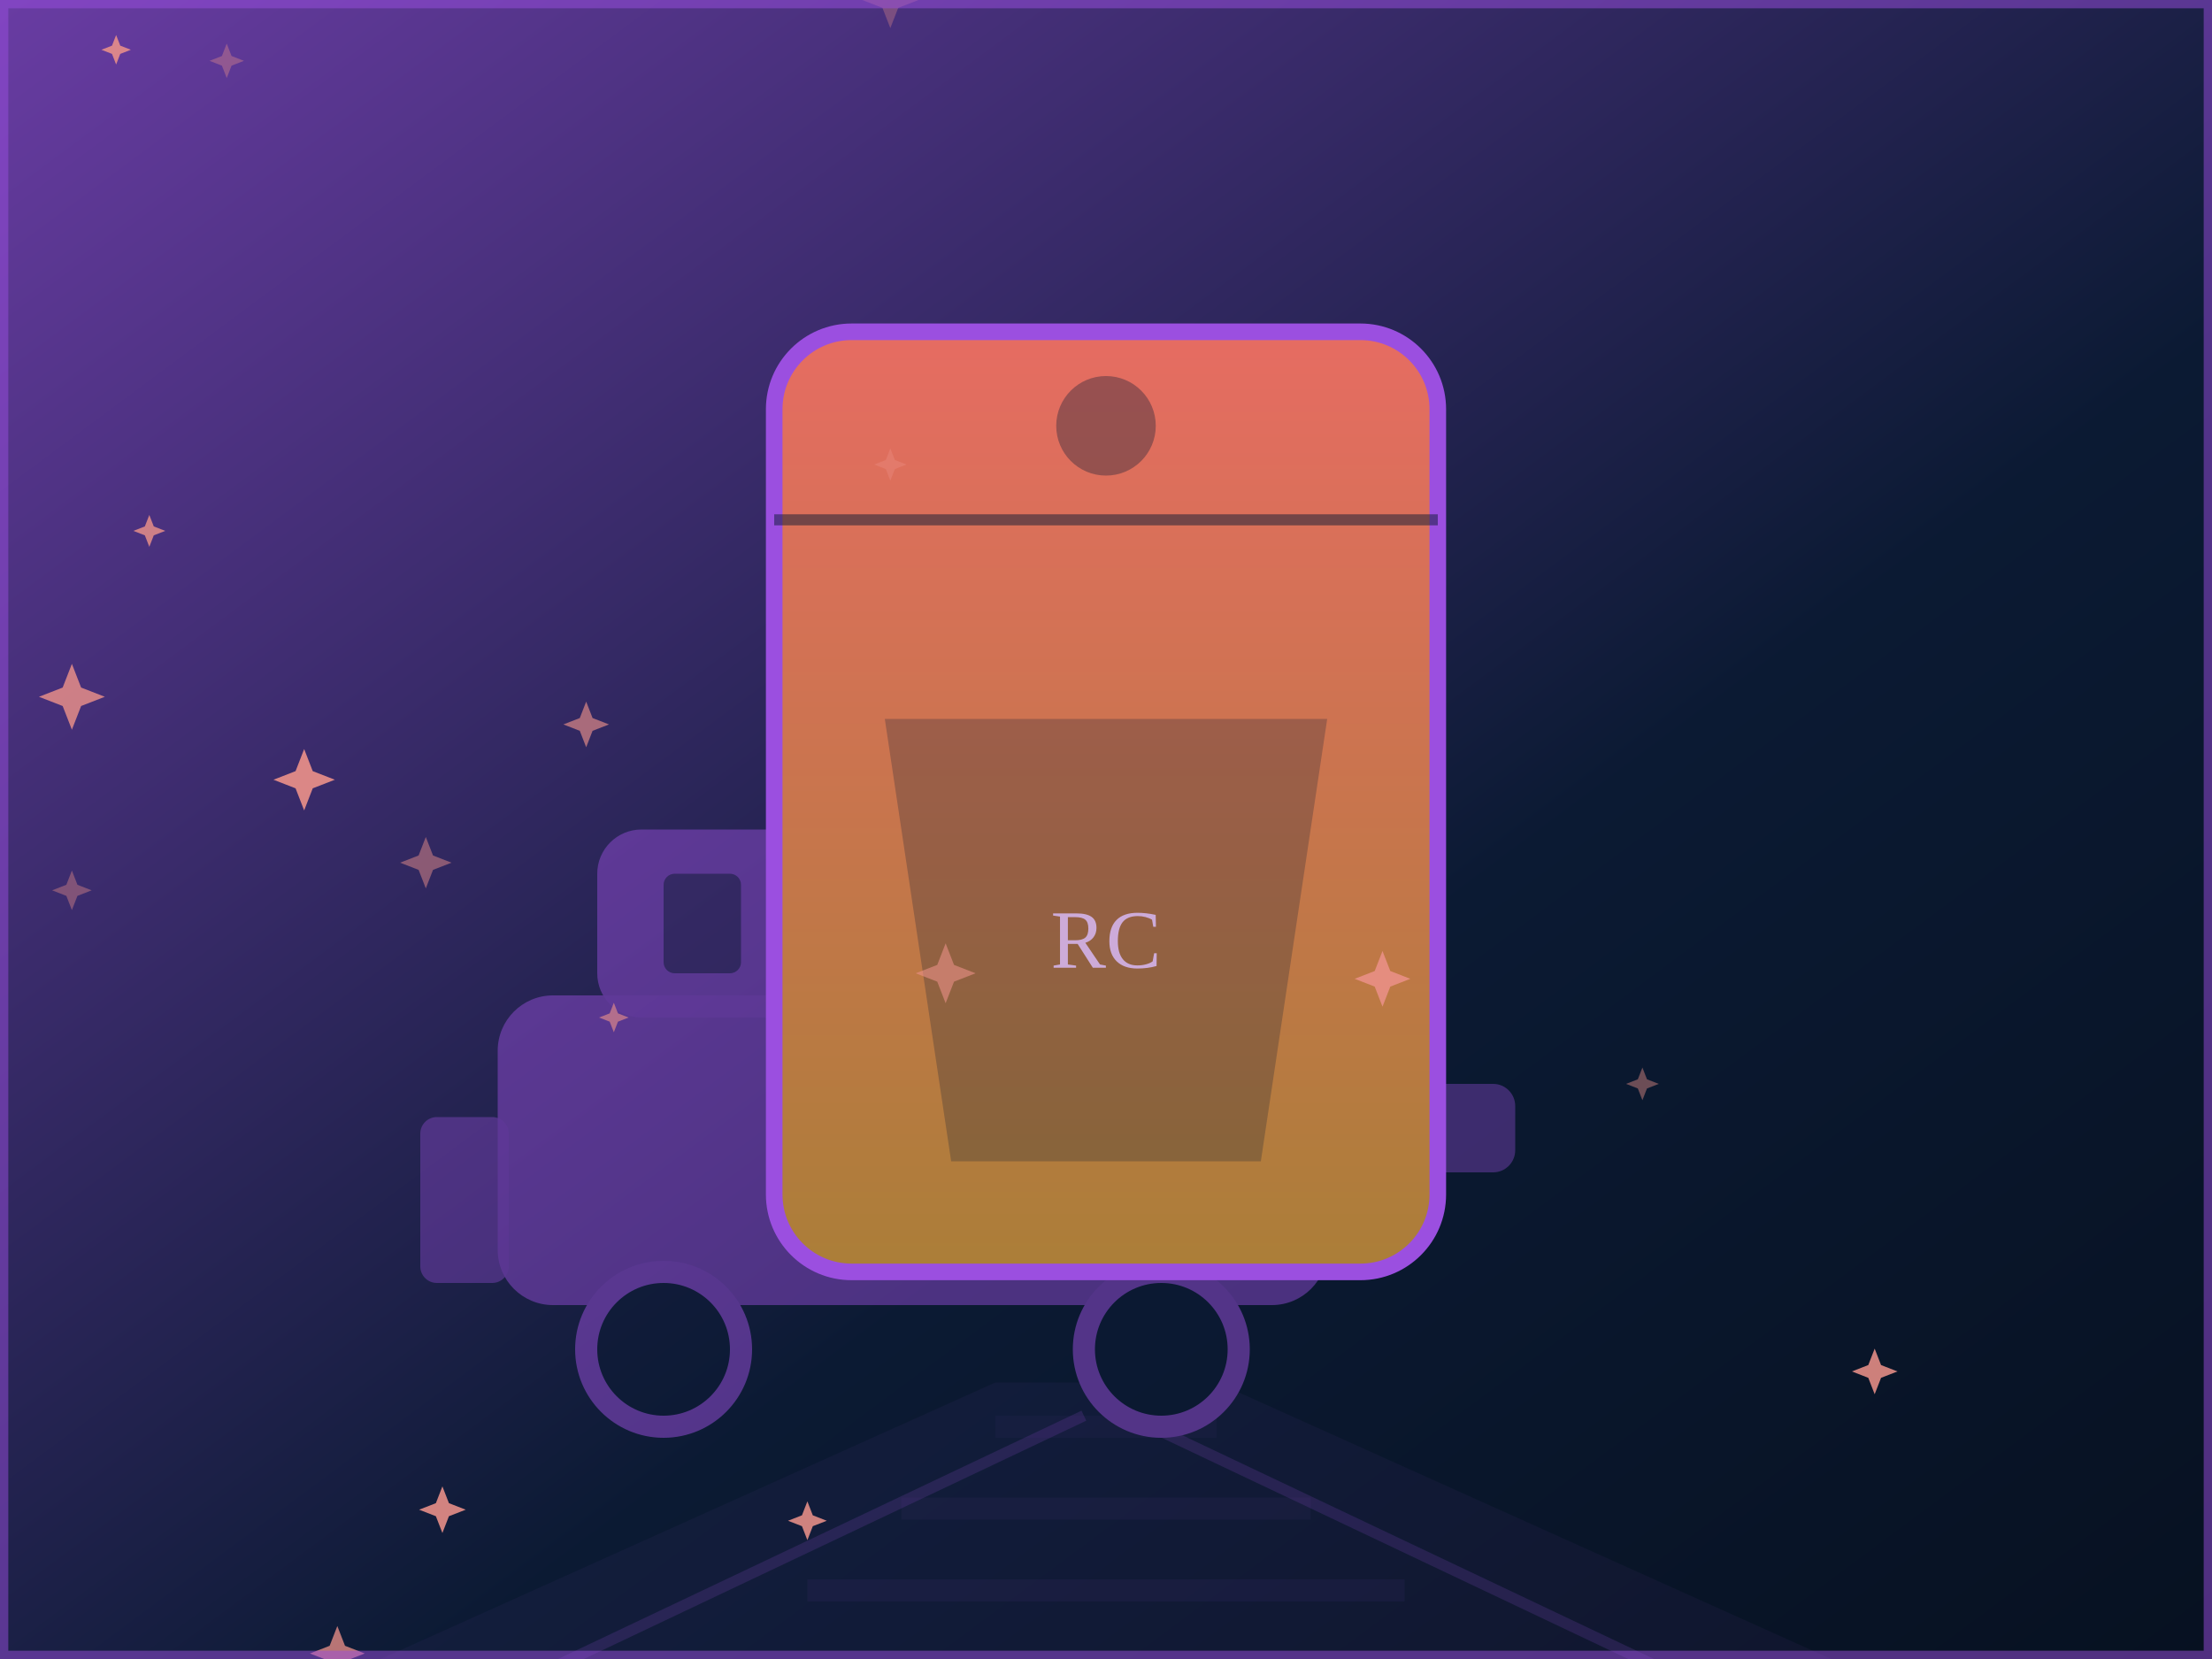
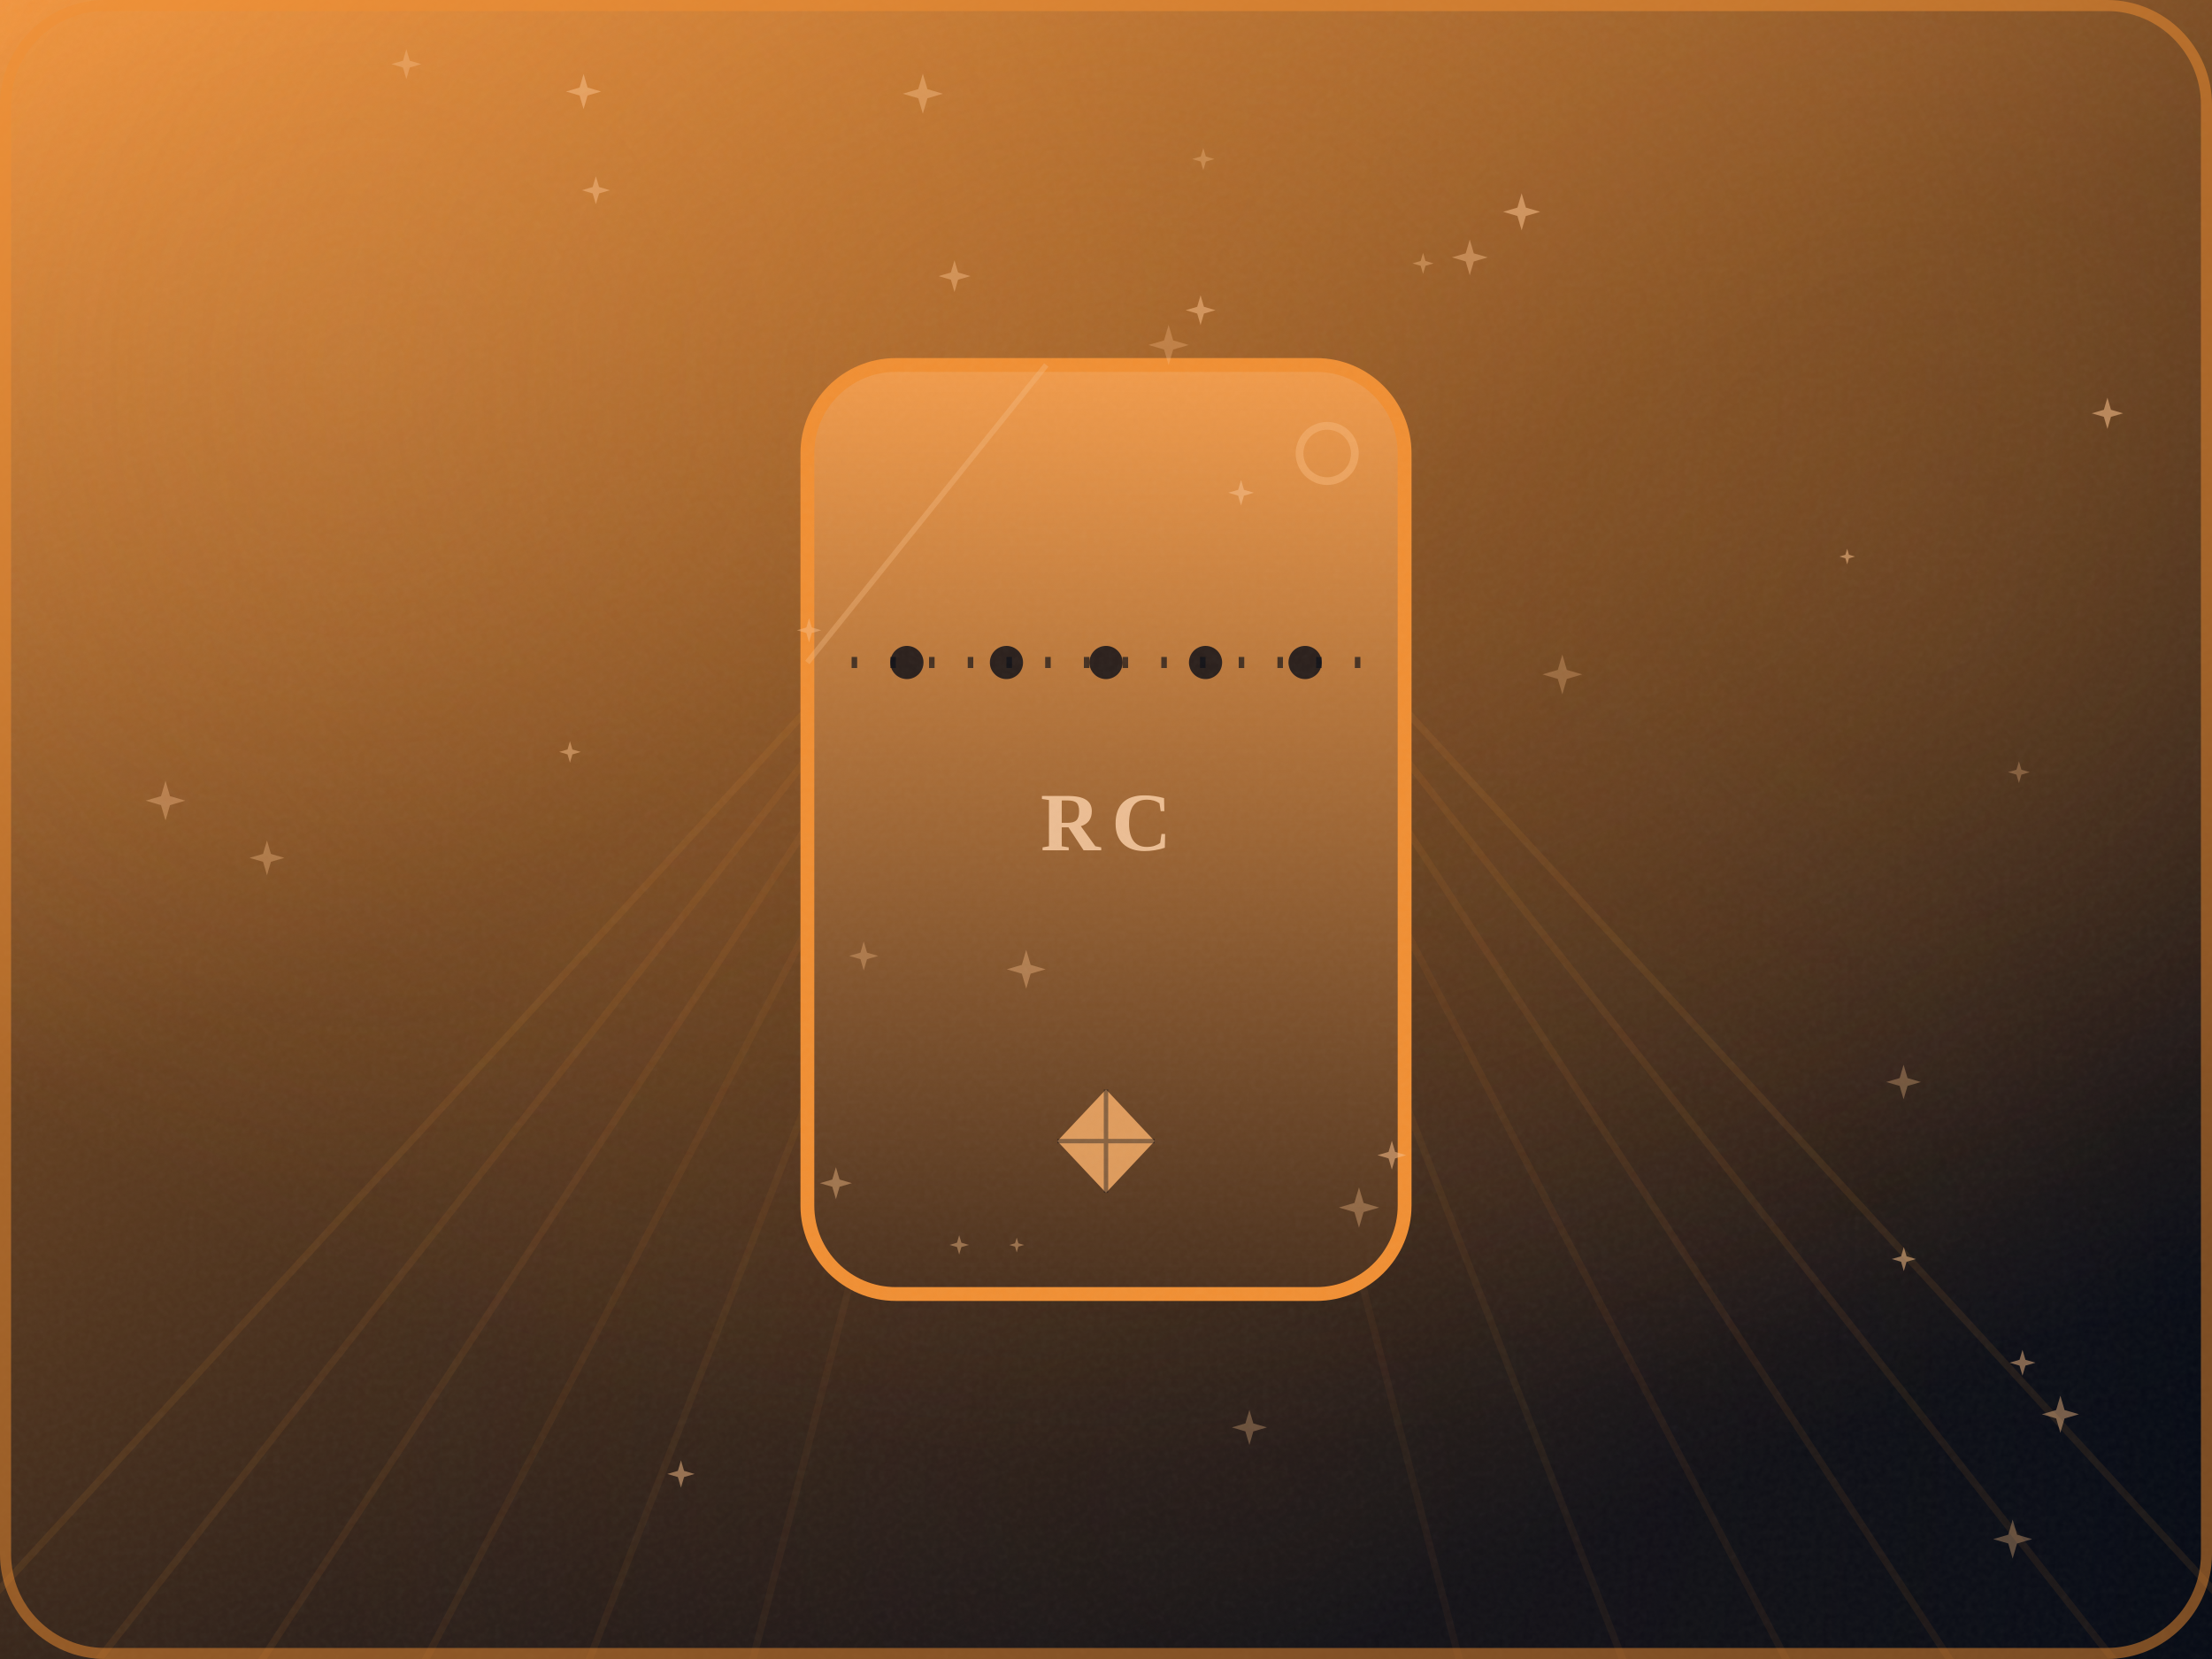
<svg xmlns="http://www.w3.org/2000/svg" viewBox="0 0 400 300" width="400" height="300" role="img" aria-label="Booster Thématique">
  <defs>
-     <linearGradient id="bg-themed" x1="0" y1="0" x2="1" y2="1">
-       <stop offset="0%" stop-color="#693ca3" />
-       <stop offset="60%" stop-color="#0B1A33" />
-       <stop offset="100%" stop-color="#071121" />
+     <linearGradient id="bg-themed" x1="0" y1="0" x2="0.6" y2="1">
+       <stop offset="0%" stop-color="#f2963f" />
+       <stop offset="50%" stop-color="#643f20" />
+       <stop offset="100%" stop-color="#060a14" />
    </linearGradient>
-     <linearGradient id="pack-themed" x1="0" y1="0" x2="0" y2="1">
-       <stop offset="0%" stop-color="#e66c62" />
-       <stop offset="100%" stop-color="#ab7e38" />
+     <radialGradient id="vp-glow-themed" cx="50%" cy="23%" r="65%">
+       <stop offset="0%" stop-color="#f18f33" stop-opacity="0.32" />
+       <stop offset="100%" stop-color="#f18f33" stop-opacity="0" />
+     </radialGradient>
+     <radialGradient id="bblob-themed-0" cx="50%" cy="50%" r="50%">
+       <stop offset="0%" stop-color="#f4a55c" stop-opacity="0.3" />
+       <stop offset="100%" stop-color="#f18f33" stop-opacity="0" />
+     </radialGradient>
+     <radialGradient id="bblob-themed-1" cx="50%" cy="50%" r="50%">
+       <stop offset="0%" stop-color="#f18f33" stop-opacity="0.24" />
+       <stop offset="100%" stop-color="#f18f33" stop-opacity="0" />
+     </radialGradient>
+     <radialGradient id="bblob-themed-2" cx="50%" cy="50%" r="50%">
+       <stop offset="0%" stop-color="#ad6a2f" stop-opacity="0.35" />
+       <stop offset="100%" stop-color="#f18f33" stop-opacity="0" />
+     </radialGradient>
+     <linearGradient id="pass-themed" x1="0" y1="0" x2="0" y2="1">
+       <stop offset="0%" stop-color="#f39c4b" />
+       <stop offset="100%" stop-color="#482f1d" />
    </linearGradient>
+     <filter id="grain-themed">
+       <feTurbulence type="fractalNoise" baseFrequency="0.85" numOctaves="2" stitchTiles="stitch" result="noise" />
+       <feColorMatrix in="noise" type="saturate" values="0" />
+     </filter>
  </defs>
  <rect width="400" height="300" fill="url(#bg-themed)" />
-   <g opacity="0.5">
-     <path d="M -20 340 L 180 250 L 220 250 L 420 340 Z" fill="#9B4FE0" opacity="0.10" />
-     <line x1="40" y1="330" x2="196" y2="256" stroke="#9B4FE0" stroke-width="2" opacity="0.35" />
-     <line x1="360" y1="330" x2="204" y2="256" stroke="#9B4FE0" stroke-width="2" opacity="0.35" />
-     <rect x="95" y="330" width="210" height="4" fill="#9B4FE0" opacity="0.18" />
-     <rect x="112" y="315.2" width="176" height="4" fill="#9B4FE0" opacity="0.16" />
-     <rect x="129" y="300.4" width="142" height="4" fill="#9B4FE0" opacity="0.14" />
-     <rect x="146" y="285.6" width="108" height="4" fill="#9B4FE0" opacity="0.12" />
-     <rect x="163" y="270.8" width="74" height="4" fill="#9B4FE0" opacity="0.1" />
-     <rect x="180" y="256" width="40" height="4" fill="#9B4FE0" opacity="0.08" />
-     <g transform="translate(90,150)">
-       <rect x="0" y="30" width="150" height="56" rx="10" fill="#9B4FE0" opacity="0.9" />
-       <rect x="18" y="0" width="70" height="34" rx="8" fill="#9B4FE0" opacity="0.9" />
-       <circle cx="30" cy="94" r="14" fill="#0B1A33" stroke="#9B4FE0" stroke-width="4" />
-       <circle cx="120" cy="94" r="14" fill="#0B1A33" stroke="#9B4FE0" stroke-width="4" />
-       <rect x="150" y="46" width="34" height="16" rx="4" fill="#9B4FE0" opacity="0.7" />
-       <rect x="-14" y="52" width="16" height="30" rx="3" fill="#9B4FE0" opacity="0.7" />
-       <rect x="30" y="8" width="14" height="18" rx="2" fill="#0B1A33" opacity="0.6" />
-       <rect x="52" y="8" width="14" height="18" rx="2" fill="#0B1A33" opacity="0.6" />
-     </g>
+   <circle cx="65.7" cy="66.8" r="148.0" fill="url(#bblob-themed-0)" opacity="0.42" />
+   <circle cx="347.0" cy="104.4" r="158.0" fill="url(#bblob-themed-1)" opacity="0.34" />
+   <circle cx="229.4" cy="268.8" r="168.0" fill="url(#bblob-themed-2)" opacity="0.26" />
+   <rect width="400" height="300" fill="url(#vp-glow-themed)" />
+   <g opacity="0.85">
+     <line x1="131.0" y1="320" x2="194" y2="76" stroke="#f18f33" stroke-width="1.3" opacity="0.06" />
+     <line x1="269.0" y1="320" x2="206" y2="76" stroke="#f18f33" stroke-width="1.3" opacity="0.06" />
+     <line x1="98.8" y1="320" x2="194" y2="76" stroke="#f18f33" stroke-width="1.3" opacity="0.07" />
+     <line x1="301.2" y1="320" x2="206" y2="76" stroke="#f18f33" stroke-width="1.3" opacity="0.07" />
+     <line x1="66.6" y1="320" x2="194" y2="76" stroke="#f18f33" stroke-width="1.3" opacity="0.08" />
+     <line x1="333.4" y1="320" x2="206" y2="76" stroke="#f18f33" stroke-width="1.3" opacity="0.08" />
+     <line x1="34.4" y1="320" x2="194" y2="76" stroke="#f18f33" stroke-width="1.3" opacity="0.09" />
+     <line x1="365.6" y1="320" x2="206" y2="76" stroke="#f18f33" stroke-width="1.3" opacity="0.09" />
+     <line x1="2.2" y1="320" x2="194" y2="76" stroke="#f18f33" stroke-width="1.3" opacity="0.10" />
+     <line x1="397.8" y1="320" x2="206" y2="76" stroke="#f18f33" stroke-width="1.3" opacity="0.10" />
+     <line x1="-30.0" y1="320" x2="194" y2="76" stroke="#f18f33" stroke-width="1.3" opacity="0.11" />
+     <line x1="430.0" y1="320" x2="206" y2="76" stroke="#f18f33" stroke-width="1.3" opacity="0.11" />
  </g>
-   <g transform="translate(140,60)">
-     <rect x="0" y="0" width="120" height="170" rx="14" fill="url(#pack-themed)" stroke="#9B4FE0" stroke-width="3" />
-     <path d="M0 34 H120" stroke="#0B1A33" stroke-width="2" opacity="0.5" />
-     <circle cx="60" cy="17" r="9" fill="#0B1A33" opacity="0.35" />
-     <path d="M20 70 L100 70 L88 150 L32 150 Z" fill="#0B1A33" opacity="0.25" />
-     <text x="60" y="115" text-anchor="middle" font-family="Georgia, 'Times New Roman', serif" font-size="15" fill="#d7b9f3" opacity="0.85">RC</text>
+   <g>
+     <rect x="146.0" y="66.0" width="108" height="168" rx="16" fill="url(#pass-themed)" stroke="#f18f33" stroke-width="2.5" />
+     <line x1="154.0" y1="119.8" x2="246.0" y2="119.8" stroke="#060a14" stroke-width="2" stroke-dasharray="1 6" opacity="0.65" />
+     <circle cx="164.0" cy="119.8" r="3" fill="#060a14" opacity="0.8" />
+     <circle cx="182.0" cy="119.8" r="3" fill="#060a14" opacity="0.8" />
+     <circle cx="200.0" cy="119.8" r="3" fill="#060a14" opacity="0.8" />
+     <circle cx="218.0" cy="119.8" r="3" fill="#060a14" opacity="0.8" />
+     <circle cx="236.0" cy="119.8" r="3" fill="#060a14" opacity="0.8" />
+     <path d="M146.0 119.8 L189.2 66.0" stroke="#f7bc85" stroke-width="1" opacity="0.35" />
+     <circle cx="240.0" cy="82.0" r="5" fill="none" stroke="#f5b170" stroke-width="1.4" opacity="0.6" />
+     <path d="M200 197.0 L208.8 206.35 L200 215.7 L191.2 206.35 Z" fill="#f4ab66" opacity="0.85" />
+     <path d="M200 197.0 L200 215.7 M191.2 206.35 L208.8 206.35" stroke="#060a14" stroke-width="0.8" opacity="0.4" />
+     <text x="200" y="153.76" text-anchor="middle" font-family="var(--font-sans, ui-sans-serif)" font-weight="700" font-size="15" letter-spacing="2" fill="#f9cda3" opacity="0.85">RC</text>
  </g>
-   <g transform="translate(80 273)" opacity="0.88">
-     <path d="M0 -4.216 L1.18 -1.18 L4.216 0 L1.18 1.18 L0 4.216 L-1.18 1.18 L-4.216 0 L-1.18 -1.18 Z" fill="#ec9189" />
+   <g>
+     <path d="M372.58 252.39 L373.34 254.98 L375.94 255.74 L373.34 256.50 L372.58 259.10 L371.82 256.50 L369.23 255.74 L371.82 254.98 Z" fill="#f7bc85" opacity="0.46" />
+     <path d="M381.09 71.91 L381.73 74.10 L383.92 74.74 L381.73 75.38 L381.09 77.57 L380.45 75.38 L378.25 74.74 L380.45 74.10 Z" fill="#f7bc85" opacity="0.57" />
+     <path d="M344.23 192.53 L344.94 194.95 L347.36 195.66 L344.94 196.37 L344.23 198.79 L343.52 196.37 L341.09 195.66 L343.52 194.95 Z" fill="#f7bc85" opacity="0.33" />
+     <path d="M151.16 211.06 L151.82 213.30 L154.05 213.95 L151.82 214.61 L151.16 216.84 L150.51 214.61 L148.27 213.95 L150.51 213.30 Z" fill="#f7bc85" opacity="0.44" />
+     <path d="M185.57 171.76 L186.37 174.48 L189.09 175.28 L186.37 176.07 L185.57 178.80 L184.78 176.07 L182.05 175.28 L184.78 174.48 Z" fill="#f7bc85" opacity="0.39" />
+     <path d="M103.07 134.03 L103.51 135.53 L105.02 135.97 L103.51 136.42 L103.07 137.92 L102.63 136.42 L101.12 135.97 L102.63 135.53 Z" fill="#f7bc85" opacity="0.50" />
+     <path d="M217.10 53.39 L217.71 55.48 L219.80 56.09 L217.71 56.70 L217.10 58.79 L216.49 56.70 L214.40 56.09 L216.49 55.48 Z" fill="#f7bc85" opacity="0.54" />
+     <path d="M365.09 137.67 L365.53 139.19 L367.05 139.63 L365.53 140.08 L365.09 141.60 L364.64 140.08 L363.12 139.63 L364.64 139.19 Z" fill="#f7bc85" opacity="0.31" />
+     <path d="M123.14 264.07 L123.70 265.98 L125.61 266.54 L123.70 267.10 L123.14 269.01 L122.58 267.10 L120.67 266.54 L122.58 265.98 Z" fill="#f7bc85" opacity="0.51" />
+     <path d="M166.88 13.31 L167.70 16.12 L170.51 16.95 L167.70 17.77 L166.88 20.58 L166.05 17.77 L163.24 16.95 L166.05 16.12 Z" fill="#f7bc85" opacity="0.45" />
+     <path d="M363.95 274.79 L364.75 277.52 L367.48 278.32 L364.75 279.11 L363.95 281.84 L363.16 279.11 L360.43 278.32 L363.16 277.52 Z" fill="#f7bc85" opacity="0.34" />
+     <path d="M105.53 13.37 L106.25 15.83 L108.71 16.55 L106.25 17.27 L105.53 19.73 L104.81 17.27 L102.35 16.55 L104.81 15.83 Z" fill="#f7bc85" opacity="0.54" />
+     <path d="M183.86 223.78 L184.16 224.83 L185.20 225.13 L184.16 225.43 L183.86 226.48 L183.55 225.43 L182.51 225.13 L183.55 224.83 Z" fill="#f7bc85" opacity="0.44" />
+     <path d="M48.28 151.97 L48.99 154.41 L51.43 155.13 L48.99 155.84 L48.28 158.28 L47.57 155.84 L45.12 155.13 L47.57 154.41 Z" fill="#f7bc85" opacity="0.36" />
+     <path d="M344.27 225.49 L344.77 227.18 L346.46 227.67 L344.77 228.17 L344.27 229.86 L343.78 228.17 L342.09 227.67 L343.78 227.18 Z" fill="#f7bc85" opacity="0.54" />
+     <path d="M146.30 111.77 L146.80 113.47 L148.51 113.97 L146.80 114.47 L146.30 116.18 L145.81 114.47 L144.10 113.97 L145.81 113.47 Z" fill="#f7bc85" opacity="0.48" />
+     <path d="M73.48 8.88 L74.10 10.98 L76.20 11.59 L74.10 12.21 L73.48 14.31 L72.87 12.21 L70.77 11.59 L72.87 10.98 Z" fill="#f7bc85" opacity="0.39" />
+     <path d="M257.34 45.72 L257.77 47.19 L259.24 47.63 L257.77 48.06 L257.34 49.53 L256.90 48.06 L255.43 47.63 L256.90 47.19 Z" fill="#f7bc85" opacity="0.41" />
+     <path d="M217.59 26.74 L218.05 28.30 L219.61 28.76 L218.05 29.22 L217.59 30.78 L217.14 29.22 L215.58 28.76 L217.14 28.30 Z" fill="#f7bc85" opacity="0.35" />
+     <path d="M365.73 244.09 L366.26 245.89 L368.07 246.42 L366.26 246.95 L365.73 248.76 L365.20 246.95 L363.39 246.42 L365.20 245.89 Z" fill="#f7bc85" opacity="0.50" />
+     <path d="M224.42 86.79 L224.95 88.58 L226.74 89.10 L224.95 89.63 L224.42 91.42 L223.90 89.63 L222.11 89.10 L223.90 88.58 Z" fill="#f7bc85" opacity="0.58" />
+     <path d="M251.69 206.28 L252.28 208.30 L254.30 208.89 L252.28 209.48 L251.69 211.49 L251.10 209.48 L249.09 208.89 L251.10 208.30 Z" fill="#f7bc85" opacity="0.56" />
+     <path d="M265.78 43.30 L266.51 45.81 L269.02 46.54 L266.51 47.28 L265.78 49.78 L265.05 47.28 L262.54 46.54 L265.05 45.81 Z" fill="#f7bc85" opacity="0.45" />
+     <path d="M245.75 214.71 L246.58 217.53 L249.40 218.36 L246.58 219.18 L245.75 222.01 L244.92 219.18 L242.10 218.36 L244.92 217.53 Z" fill="#f7bc85" opacity="0.36" />
+     <path d="M29.93 141.19 L30.74 143.97 L33.52 144.78 L30.74 145.60 L29.93 148.38 L29.12 145.60 L26.34 144.78 L29.12 143.97 Z" fill="#f7bc85" opacity="0.39" />
+     <path d="M225.93 254.94 L226.64 257.40 L229.10 258.12 L226.64 258.84 L225.93 261.30 L225.21 258.84 L222.75 258.12 L225.21 257.40 Z" fill="#f7bc85" opacity="0.32" />
+     <path d="M282.52 118.35 L283.33 121.14 L286.11 121.95 L283.33 122.77 L282.52 125.55 L281.70 122.77 L278.92 121.95 L281.70 121.14 Z" fill="#f7bc85" opacity="0.30" />
+     <path d="M211.32 58.74 L212.15 61.56 L214.97 62.38 L212.15 63.20 L211.32 66.02 L210.50 63.20 L207.68 62.38 L210.50 61.56 Z" fill="#f7bc85" opacity="0.31" />
+     <path d="M156.19 170.24 L156.78 172.27 L158.81 172.86 L156.78 173.45 L156.19 175.48 L155.60 173.45 L153.57 172.86 L155.60 172.27 Z" fill="#f7bc85" opacity="0.34" />
+     <path d="M172.60 47.06 L173.25 49.28 L175.48 49.93 L173.25 50.58 L172.60 52.81 L171.95 50.58 L169.72 49.93 L171.95 49.28 Z" fill="#f7bc85" opacity="0.46" />
+     <path d="M107.75 31.86 L108.33 33.82 L110.29 34.40 L108.33 34.97 L107.75 36.93 L107.18 34.97 L105.22 34.40 L107.18 33.82 Z" fill="#f7bc85" opacity="0.50" />
+     <path d="M334.03 99.22 L334.35 100.32 L335.45 100.64 L334.35 100.96 L334.03 102.06 L333.71 100.96 L332.61 100.64 L333.71 100.32 Z" fill="#f7bc85" opacity="0.55" />
+     <path d="M173.45 223.37 L173.85 224.72 L175.20 225.12 L173.85 225.51 L173.45 226.86 L173.06 225.51 L171.71 225.12 L173.06 224.72 Z" fill="#f7bc85" opacity="0.44" />
+     <path d="M275.16 34.94 L275.92 37.54 L278.52 38.30 L275.92 39.06 L275.16 41.66 L274.40 39.06 L271.81 38.30 L274.40 37.54 Z" fill="#f7bc85" opacity="0.57" />
  </g>
-   <g transform="translate(106 131)" opacity="0.64">
-     <path d="M0 -4.126 L1.155 -1.155 L4.126 0 L1.155 1.155 L0 4.126 L-1.155 1.155 L-4.126 0 L-1.155 -1.155 Z" fill="#ec9189" />
-   </g>
-   <g transform="translate(27 96)" opacity="0.82">
-     <path d="M0 -2.883 L0.807 -0.807 L2.883 0 L0.807 0.807 L0 2.883 L-0.807 0.807 L-2.883 0 L-0.807 -0.807 Z" fill="#ec9189" />
-   </g>
-   <g transform="translate(297 196)" opacity="0.43">
-     <path d="M0 -2.958 L0.828 -0.828 L2.958 0 L0.828 0.828 L0 2.958 L-0.828 0.828 L-2.958 0 L-0.828 -0.828 Z" fill="#ec9189" />
-   </g>
-   <g transform="translate(111 184)" opacity="0.61">
-     <path d="M0 -2.67 L0.748 -0.748 L2.67 0 L0.748 0.748 L0 2.67 L-0.748 0.748 L-2.67 0 L-0.748 -0.748 Z" fill="#ec9189" />
-   </g>
-   <g transform="translate(161 0)" opacity="0.31">
-     <path d="M0 -5.082 L1.423 -1.423 L5.082 0 L1.423 1.423 L0 5.082 L-1.423 1.423 L-5.082 0 L-1.423 -1.423 Z" fill="#ec9189" />
-   </g>
-   <g transform="translate(55 141)" opacity="0.90">
-     <path d="M0 -5.552 L1.554 -1.554 L5.552 0 L1.554 1.554 L0 5.552 L-1.554 1.554 L-5.552 0 L-1.554 -1.554 Z" fill="#ec9189" />
-   </g>
-   <g transform="translate(13 126)" opacity="0.82">
-     <path d="M0 -5.956 L1.668 -1.668 L5.956 0 L1.668 1.668 L0 5.956 L-1.668 1.668 L-5.956 0 L-1.668 -1.668 Z" fill="#ec9189" />
-   </g>
-   <g transform="translate(13 161)" opacity="0.39">
-     <path d="M0 -3.577 L1.002 -1.002 L3.577 0 L1.002 1.002 L0 3.577 L-1.002 1.002 L-3.577 0 L-1.002 -1.002 Z" fill="#ec9189" />
-   </g>
-   <g transform="translate(21 9)" opacity="0.87">
-     <path d="M0 -2.664 L0.746 -0.746 L2.664 0 L0.746 0.746 L0 2.664 L-0.746 0.746 L-2.664 0 L-0.746 -0.746 Z" fill="#ec9189" />
-   </g>
-   <g transform="translate(77 156)" opacity="0.48">
-     <path d="M0 -4.648 L1.302 -1.302 L4.648 0 L1.302 1.302 L0 4.648 L-1.302 1.302 L-4.648 0 L-1.302 -1.302 Z" fill="#ec9189" />
-   </g>
-   <g transform="translate(250 177)" opacity="0.84">
-     <path d="M0 -5.036 L1.41 -1.41 L5.036 0 L1.41 1.41 L0 5.036 L-1.41 1.41 L-5.036 0 L-1.41 -1.41 Z" fill="#ec9189" />
-   </g>
-   <g transform="translate(61 299)" opacity="0.76">
-     <path d="M0 -4.962 L1.389 -1.389 L4.962 0 L1.389 1.389 L0 4.962 L-1.389 1.389 L-4.962 0 L-1.389 -1.389 Z" fill="#ec9189" />
-   </g>
-   <g transform="translate(171 176)" opacity="0.58">
-     <path d="M0 -5.415 L1.516 -1.516 L5.415 0 L1.516 1.516 L0 5.415 L-1.516 1.516 L-5.415 0 L-1.516 -1.516 Z" fill="#ec9189" />
-   </g>
-   <g transform="translate(339 248)" opacity="0.86">
-     <path d="M0 -4.124 L1.155 -1.155 L4.124 0 L1.155 1.155 L0 4.124 L-1.155 1.155 L-4.124 0 L-1.155 -1.155 Z" fill="#ec9189" />
-   </g>
-   <g transform="translate(41 11)" opacity="0.36">
-     <path d="M0 -3.112 L0.871 -0.871 L3.112 0 L0.871 0.871 L0 3.112 L-0.871 0.871 L-3.112 0 L-0.871 -0.871 Z" fill="#ec9189" />
-   </g>
-   <g transform="translate(161 84)" opacity="0.33">
-     <path d="M0 -2.923 L0.818 -0.818 L2.923 0 L0.818 0.818 L0 2.923 L-0.818 0.818 L-2.923 0 L-0.818 -0.818 Z" fill="#ec9189" />
-   </g>
-   <g transform="translate(146 275)" opacity="0.87">
-     <path d="M0 -3.508 L0.982 -0.982 L3.508 0 L0.982 0.982 L0 3.508 L-0.982 0.982 L-3.508 0 L-0.982 -0.982 Z" fill="#ec9189" />
-   </g>
-   <rect x="0" y="0" width="400" height="300" fill="none" stroke="#9B4FE0" stroke-opacity="0.5" stroke-width="3" />
+   <rect width="400" height="300" fill="#060a14" opacity="0.05" filter="url(#grain-themed)" />
+   <rect x="1" y="1" width="398" height="298" rx="18" fill="none" stroke="#f18f33" stroke-opacity="0.5" stroke-width="2" />
</svg>
